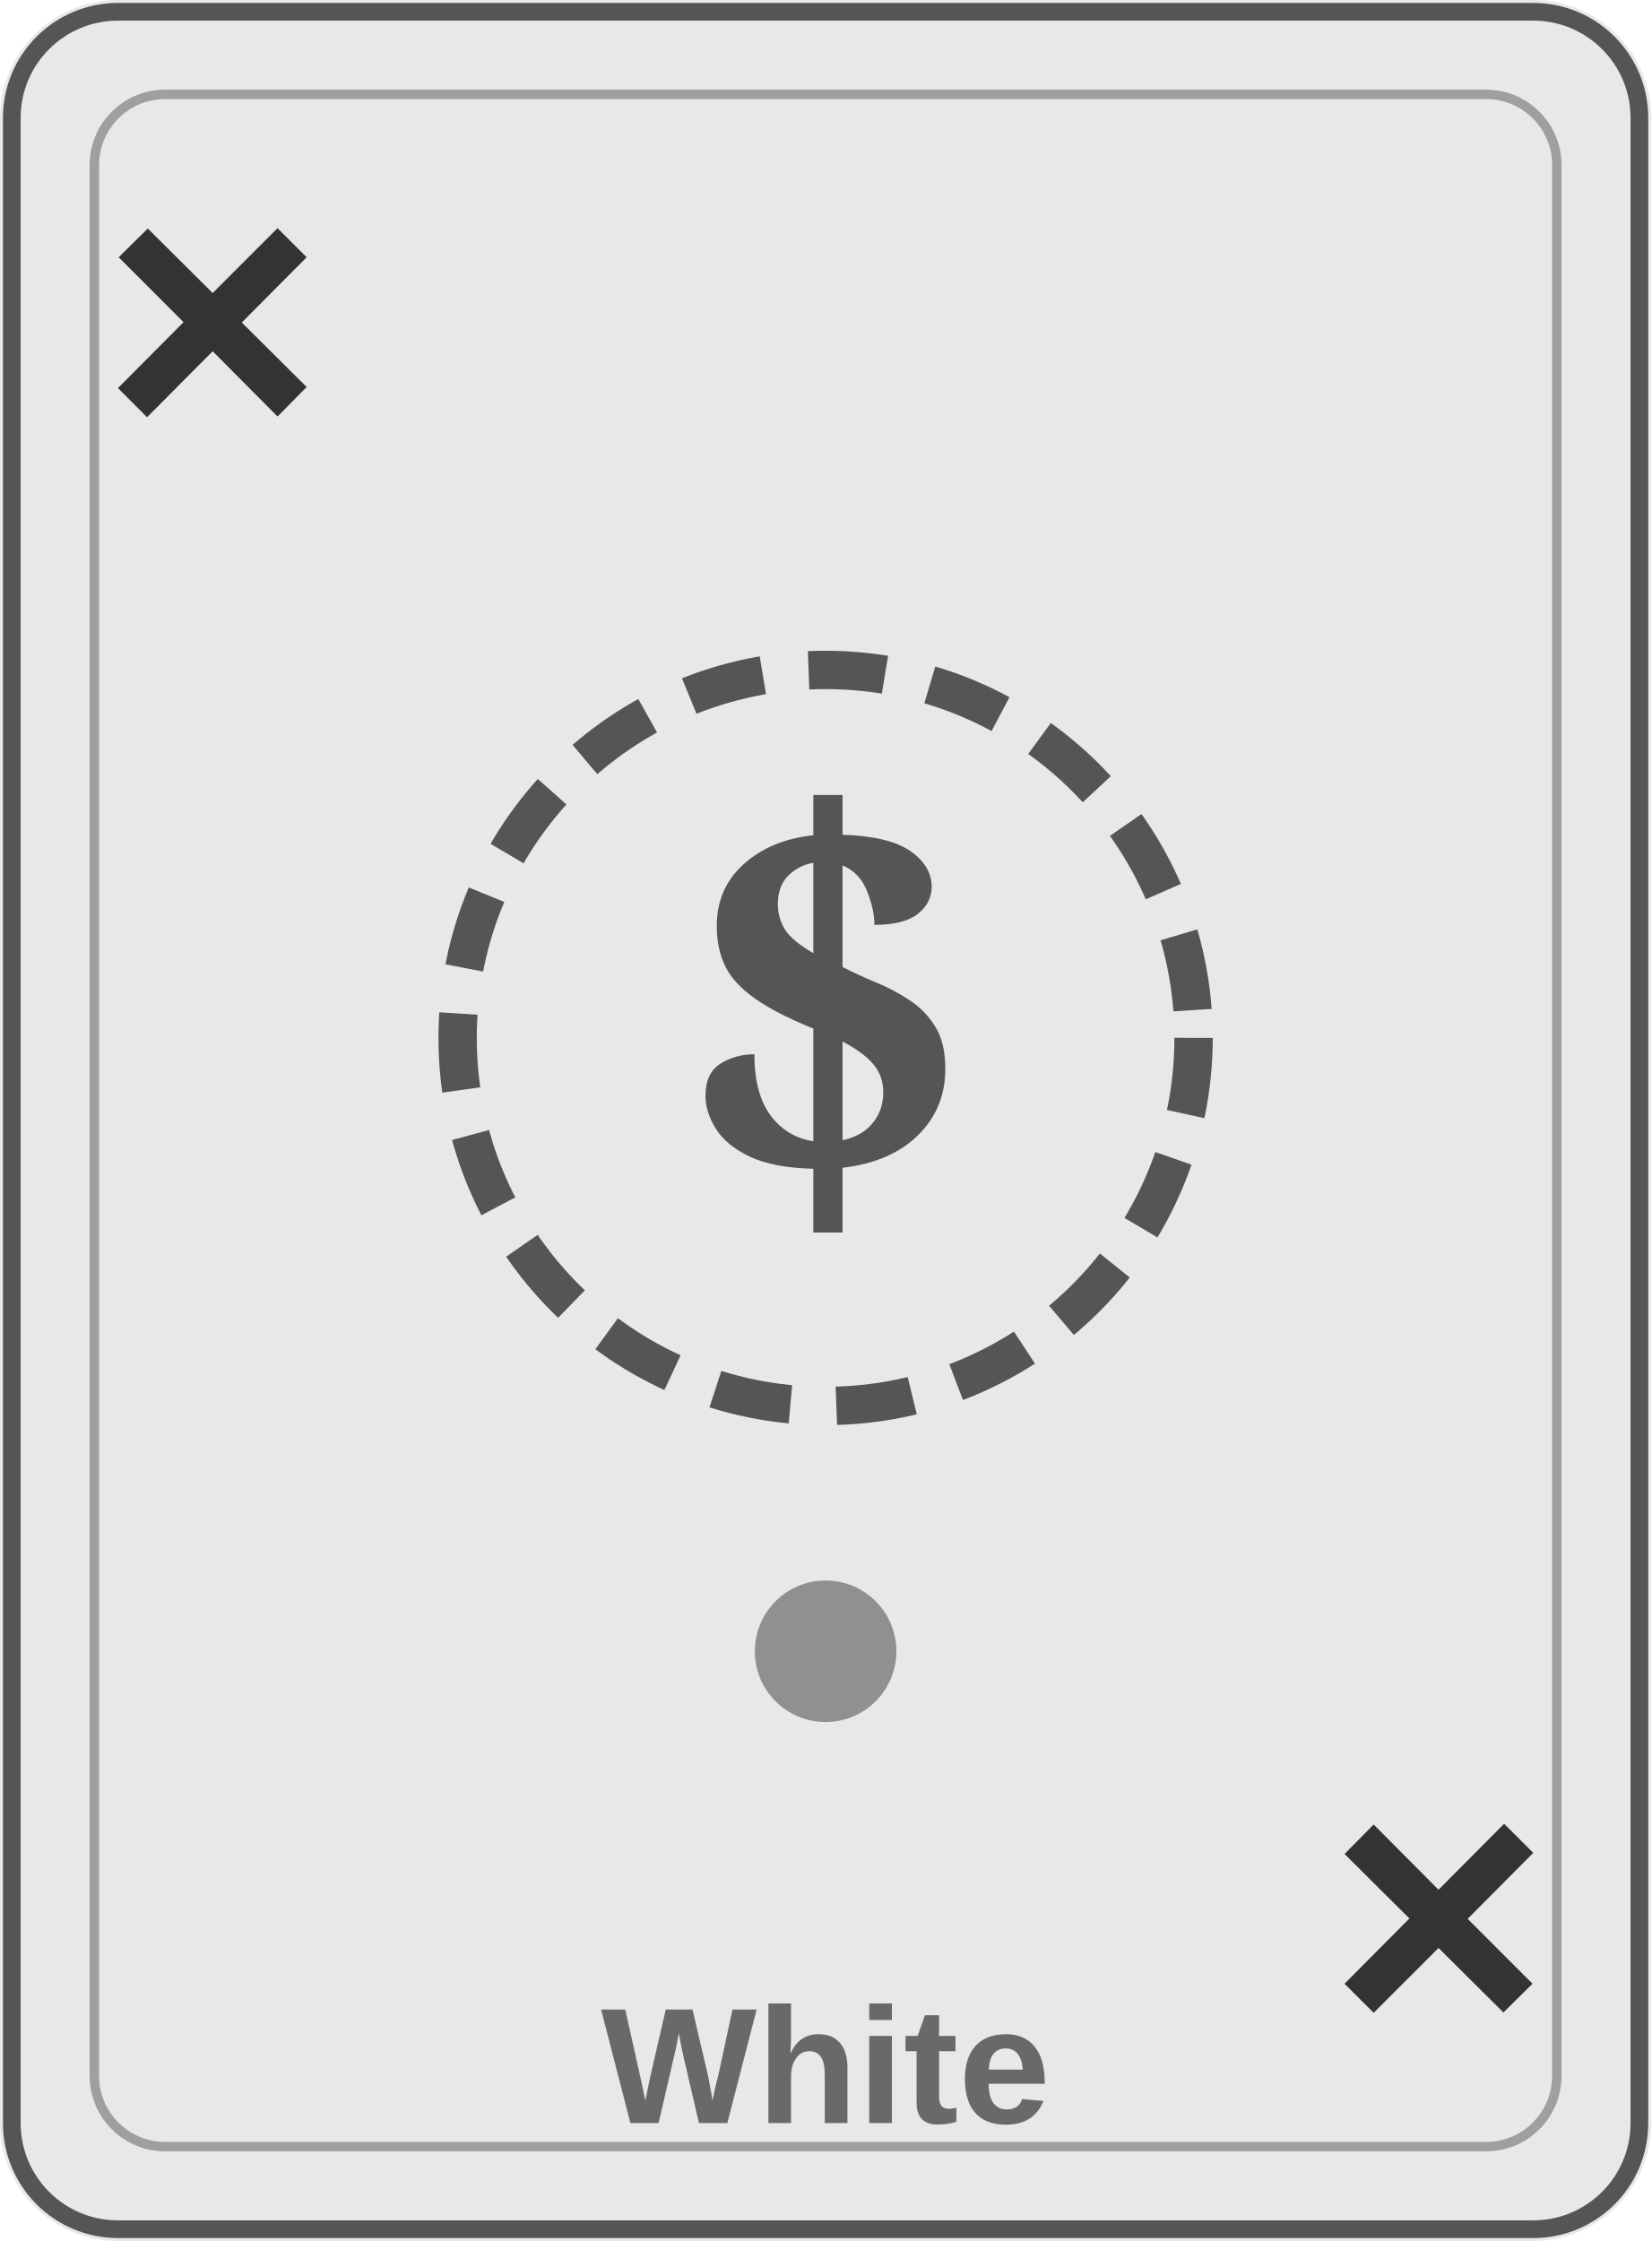
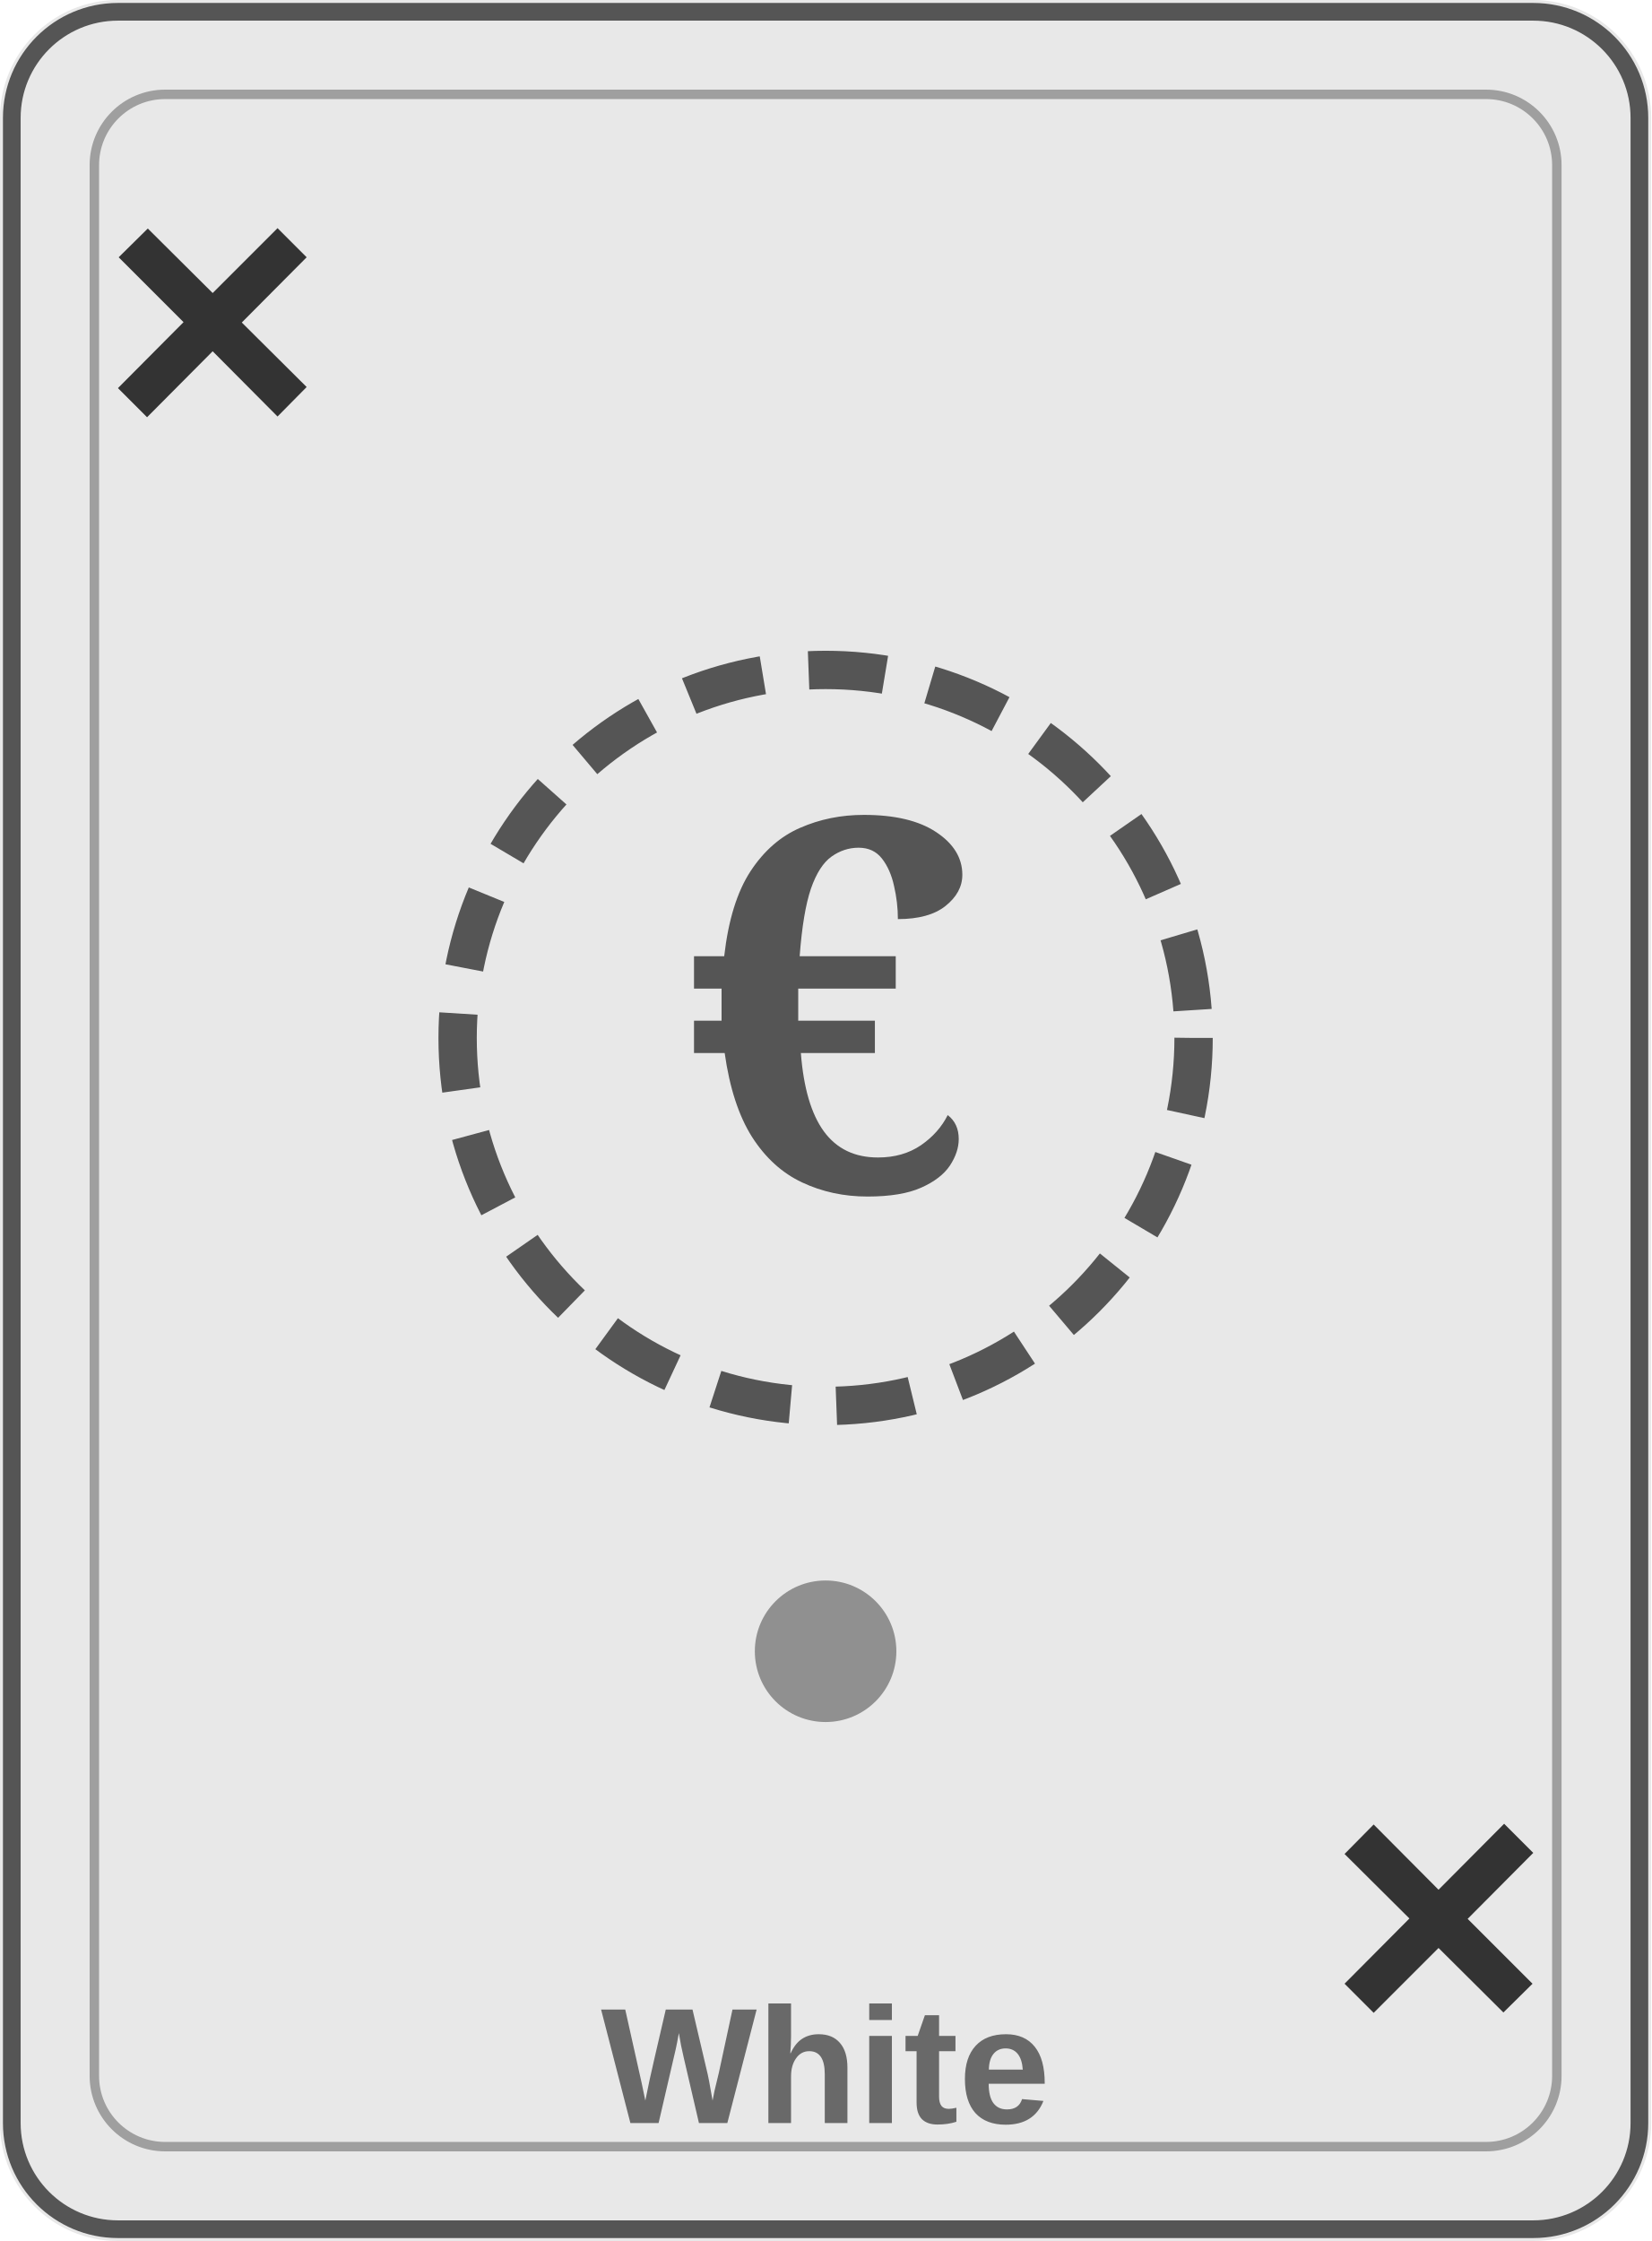
<svg xmlns="http://www.w3.org/2000/svg" width="140" height="190" viewBox="0 0 140 190">
  <rect width="140" height="190" rx="10" ry="10" fill="#e8e8e8" />
  <rect x="1" y="1" width="138" height="188" rx="9" ry="9" fill="none" stroke="#555555" stroke-width="1.5" />
  <rect x="8" y="8" width="124" height="174" rx="6" ry="6" fill="none" stroke="#555555" stroke-width="0.8" opacity="0.5" />
  <text x="18" y="38" font-family="Arial, sans-serif" font-size="32" font-weight="bold" text-anchor="middle" fill="#333333">×</text>
  <text x="122" y="172" font-family="Arial, sans-serif" font-size="32" font-weight="bold" text-anchor="middle" fill="#333333" transform="rotate(180,122,162)">×</text>
  <g transform="translate(70,88) scale(1.3)">
    <circle cx="0" cy="0" r="24" fill="none" stroke="#555555" stroke-width="2.5" stroke-dasharray="5,3" />
-     <text x="0" y="10" font-family="serif" font-size="34" font-weight="bold" text-anchor="middle" fill="#555555">$</text>
+     <text x="0" y="10" font-family="serif" font-size="34" font-weight="bold" text-anchor="middle" fill="#555555">€</text>
  </g>
  <circle cx="70" cy="140" r="6" fill="#555555" opacity="0.6" />
  <text x="70" y="180" font-family="Arial, sans-serif" font-size="14" font-weight="bold" text-anchor="middle" fill="#333333" opacity="0.7">White</text>
</svg>
